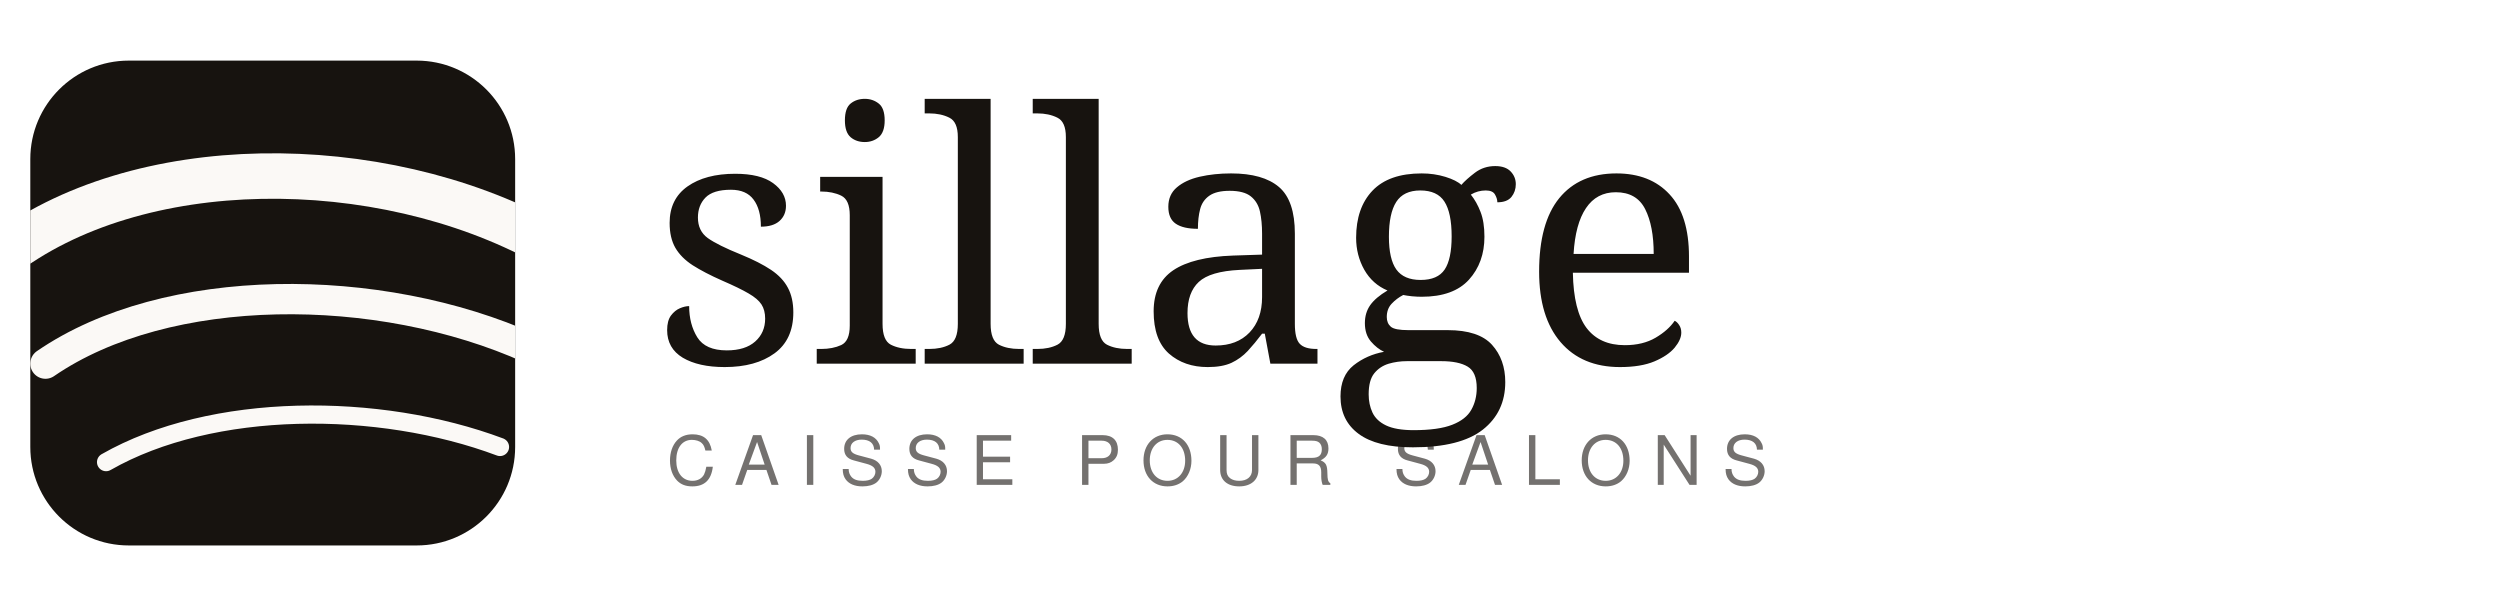
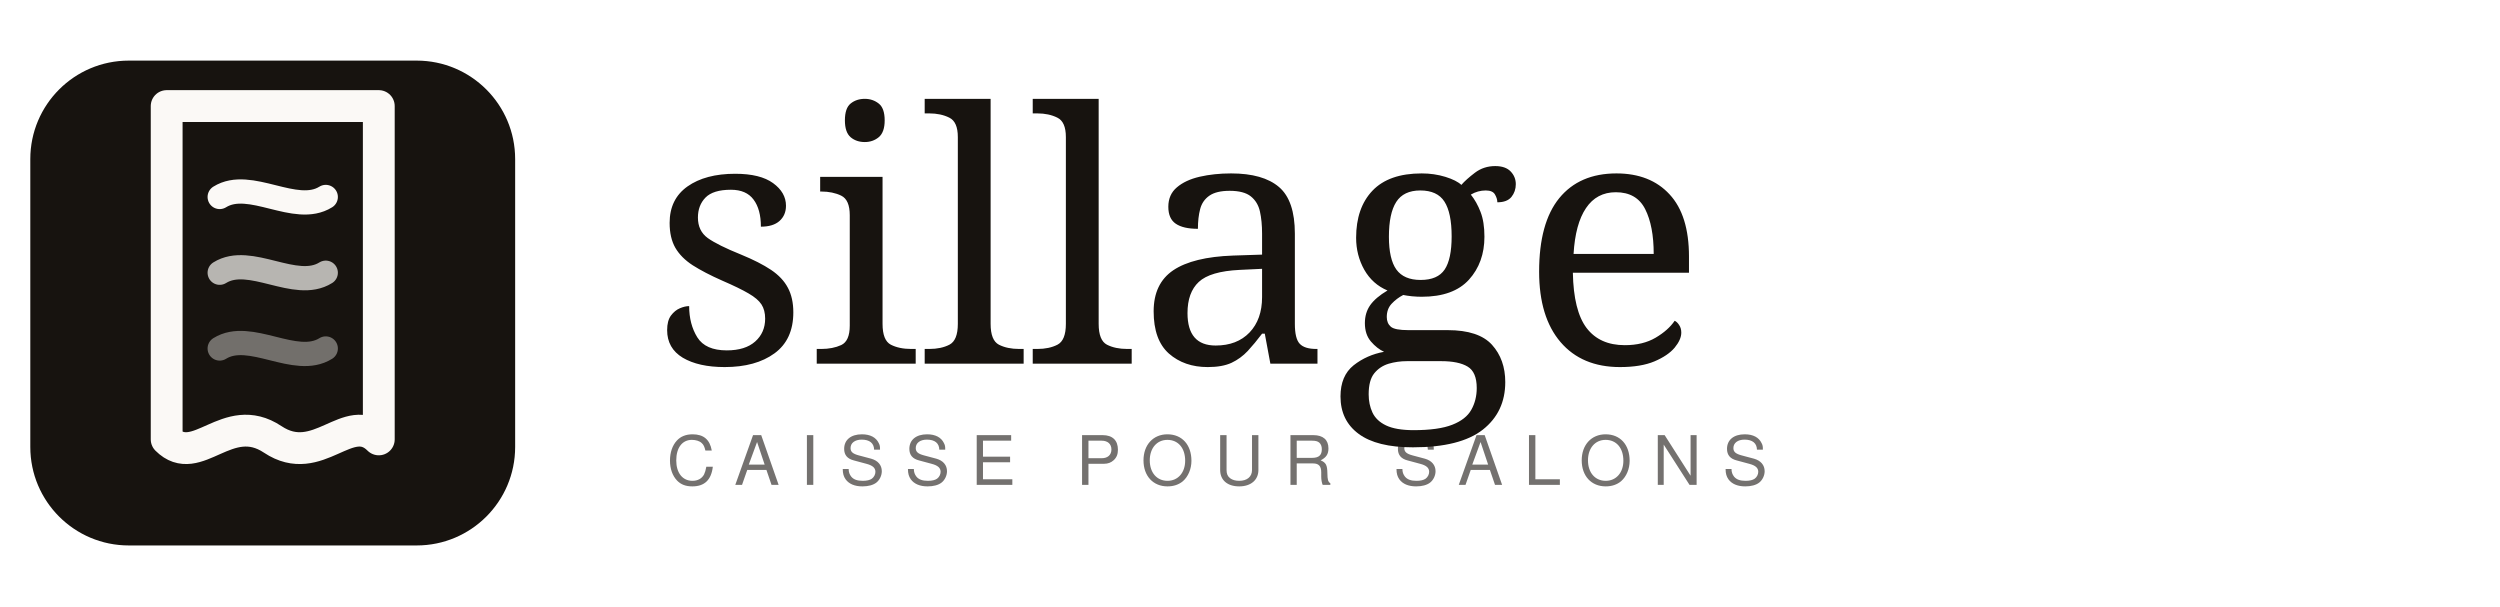
<svg xmlns="http://www.w3.org/2000/svg" viewBox="0 0 330 80" width="330" height="80">
-   <defs>
-     <clipPath id="la">
-       <rect x="4" y="8" width="64" height="64" rx="13" ry="13" />
-     </clipPath>
-   </defs>
-   <g clip-path="url(#la)">
-     <rect x="4" y="8" width="64" height="64" rx="13" ry="13" fill="#17130F" />
-     <g transform="translate(4 8)" fill="none" stroke="#FBF9F6" stroke-linecap="round">
-       <path d="M-4 26 C14 12, 46 12, 68 24" stroke-width="6" />
-       <path d="M2 40 C18 29, 46 29, 66 38" stroke-width="4" />
-       <path d="M10 53 C24 45, 46 45, 62 51" stroke-width="2.4" />
-     </g>
+   <rect x="4" y="8" width="64" height="64" rx="13" ry="13" fill="#17130F" />
+   <g transform="translate(4 8)" fill="none" stroke="#FBF9F6">
+     <path d="M18 6 H46 V50 C42 46, 38 54, 32 50 C26 46, 22 54, 18 50 Z" stroke-width="4.2" stroke-linejoin="round" />
+     <path d="M25 18 C29 15.5, 35 20.5, 39 18" stroke-width="3.2" stroke-linecap="round" />
+     <path d="M25 28 C29 25.5, 35 30.5, 39 28" stroke-width="3.2" stroke-linecap="round" opacity="0.7" />
+     <path d="M25 38 C29 35.5, 35 40.5, 39 38" stroke-width="3.2" stroke-linecap="round" opacity="0.4" />
  </g>
  <text x="86" y="48" font-family="Cormorant Garamond, Garamond, serif" font-size="46" font-weight="500" fill="#17130F">sillage</text>
  <text x="88" y="64" font-family="Jost, Helvetica, sans-serif" font-size="9" letter-spacing="2.7" fill="#17130F" opacity="0.6">CAISSE POUR SALONS</text>
</svg>
